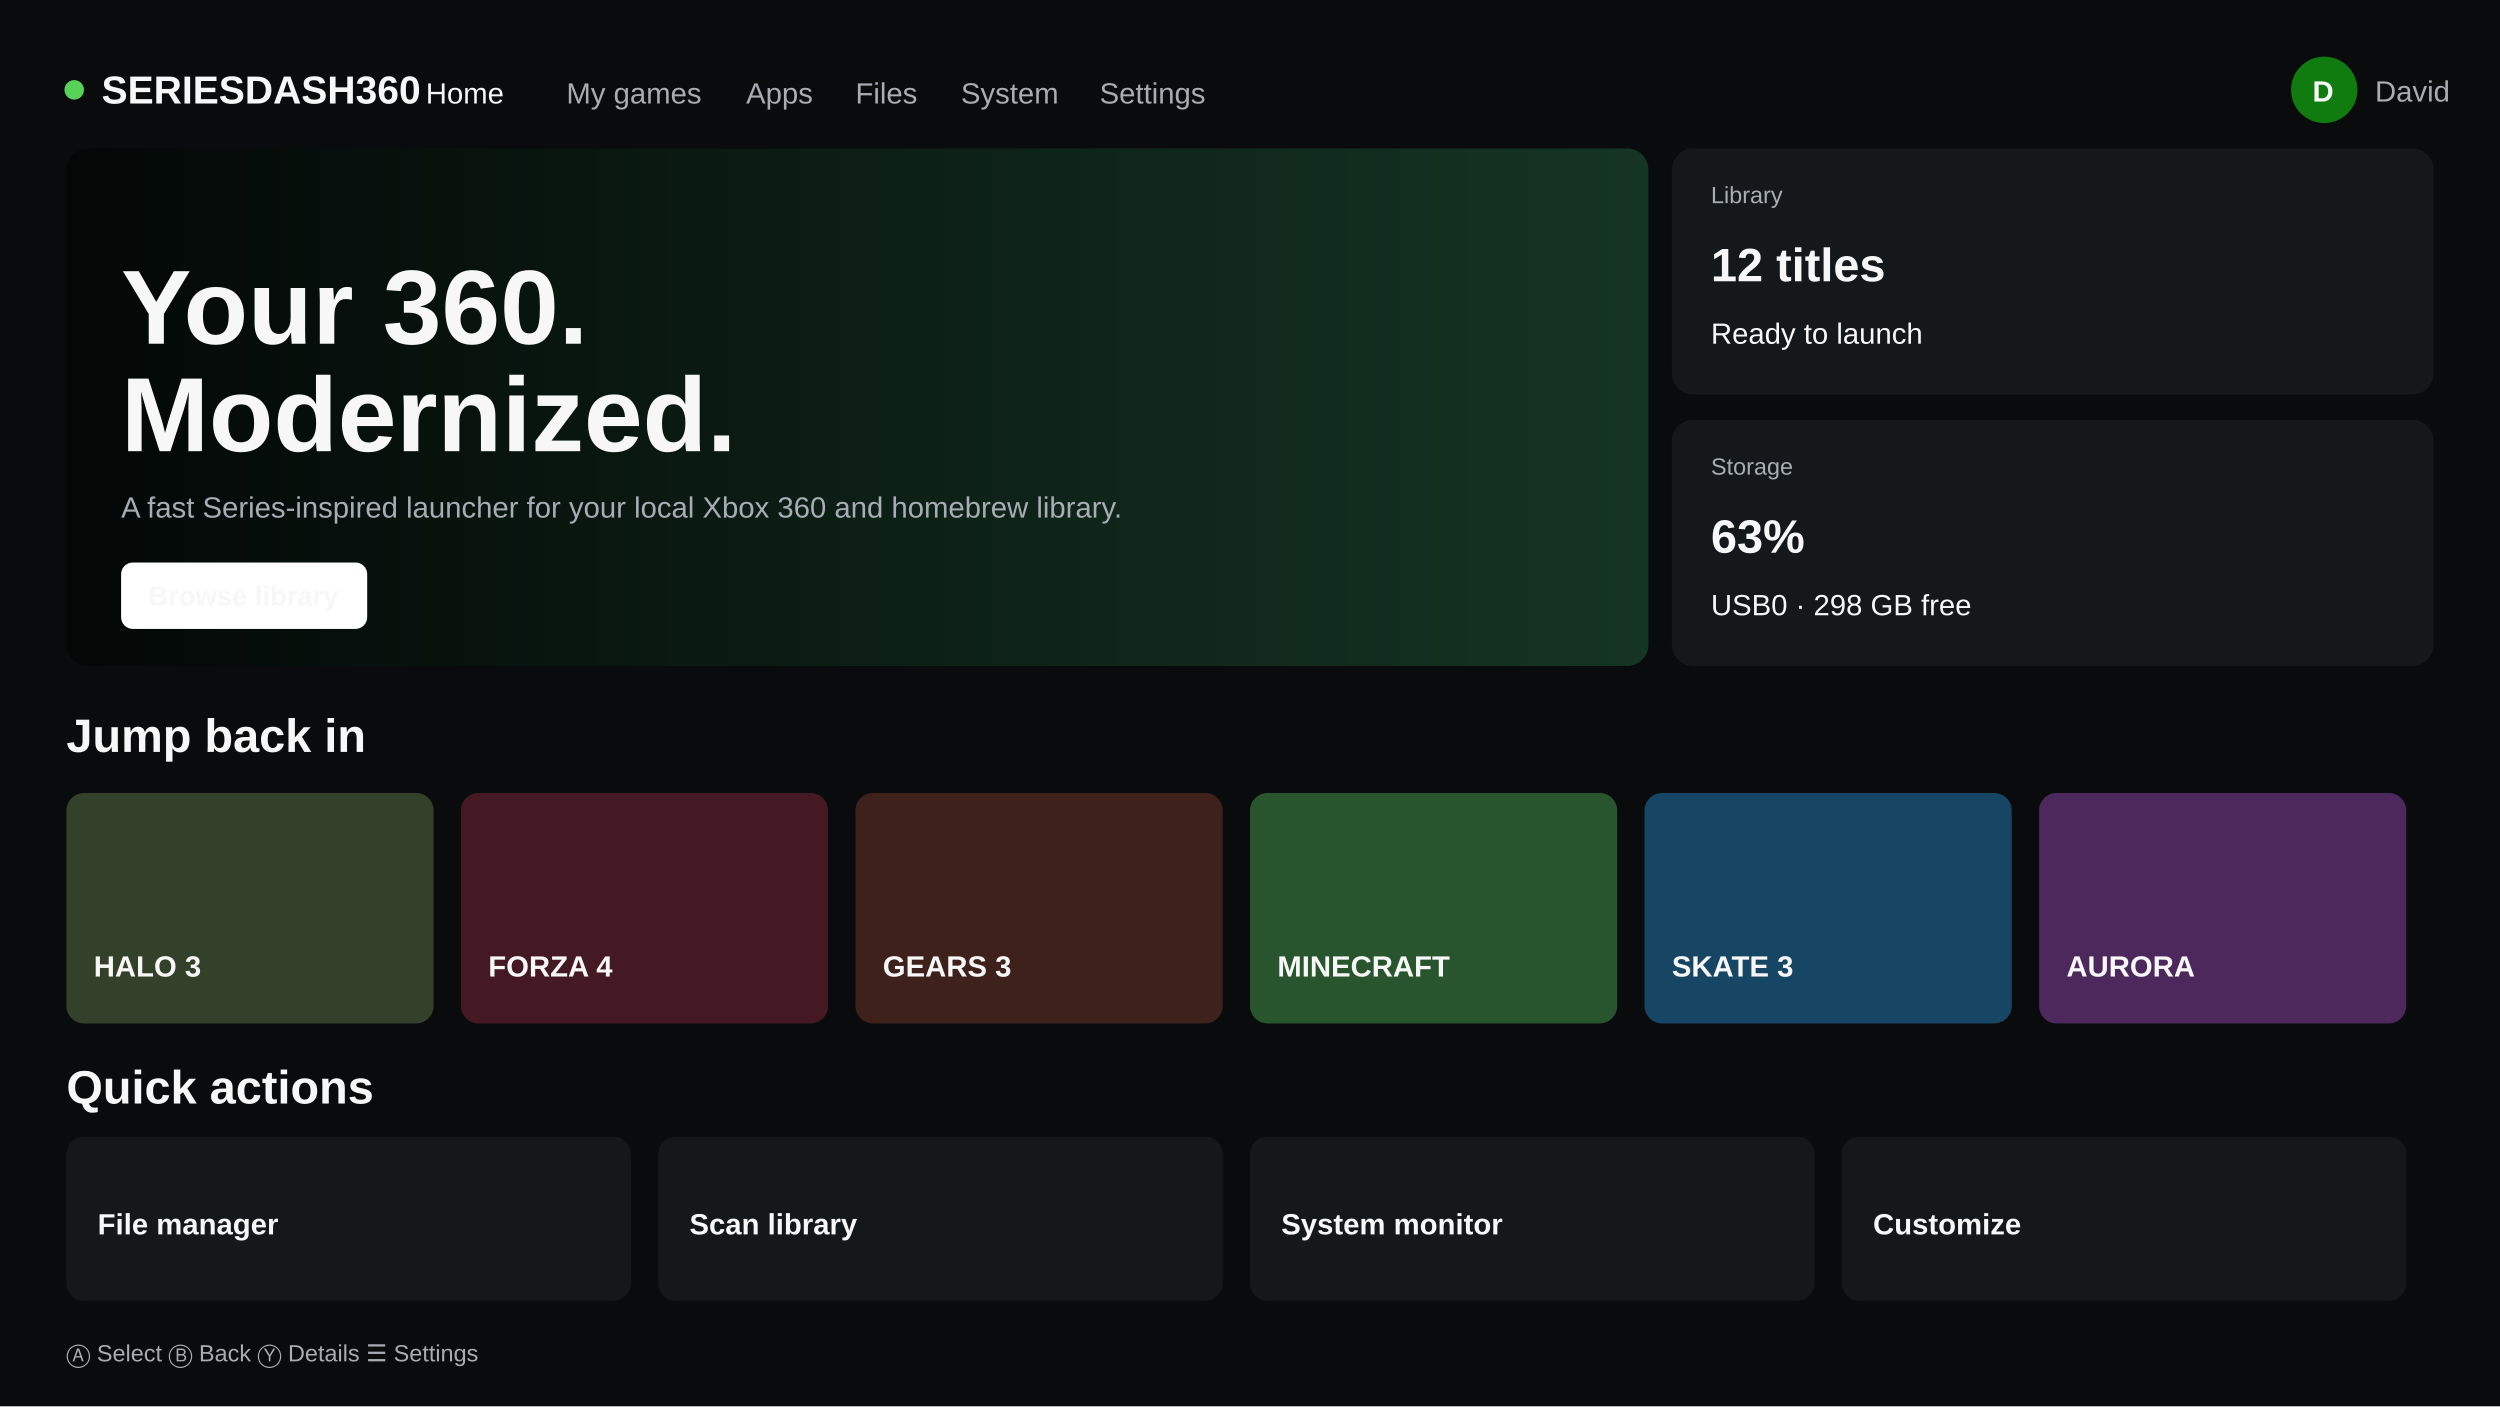
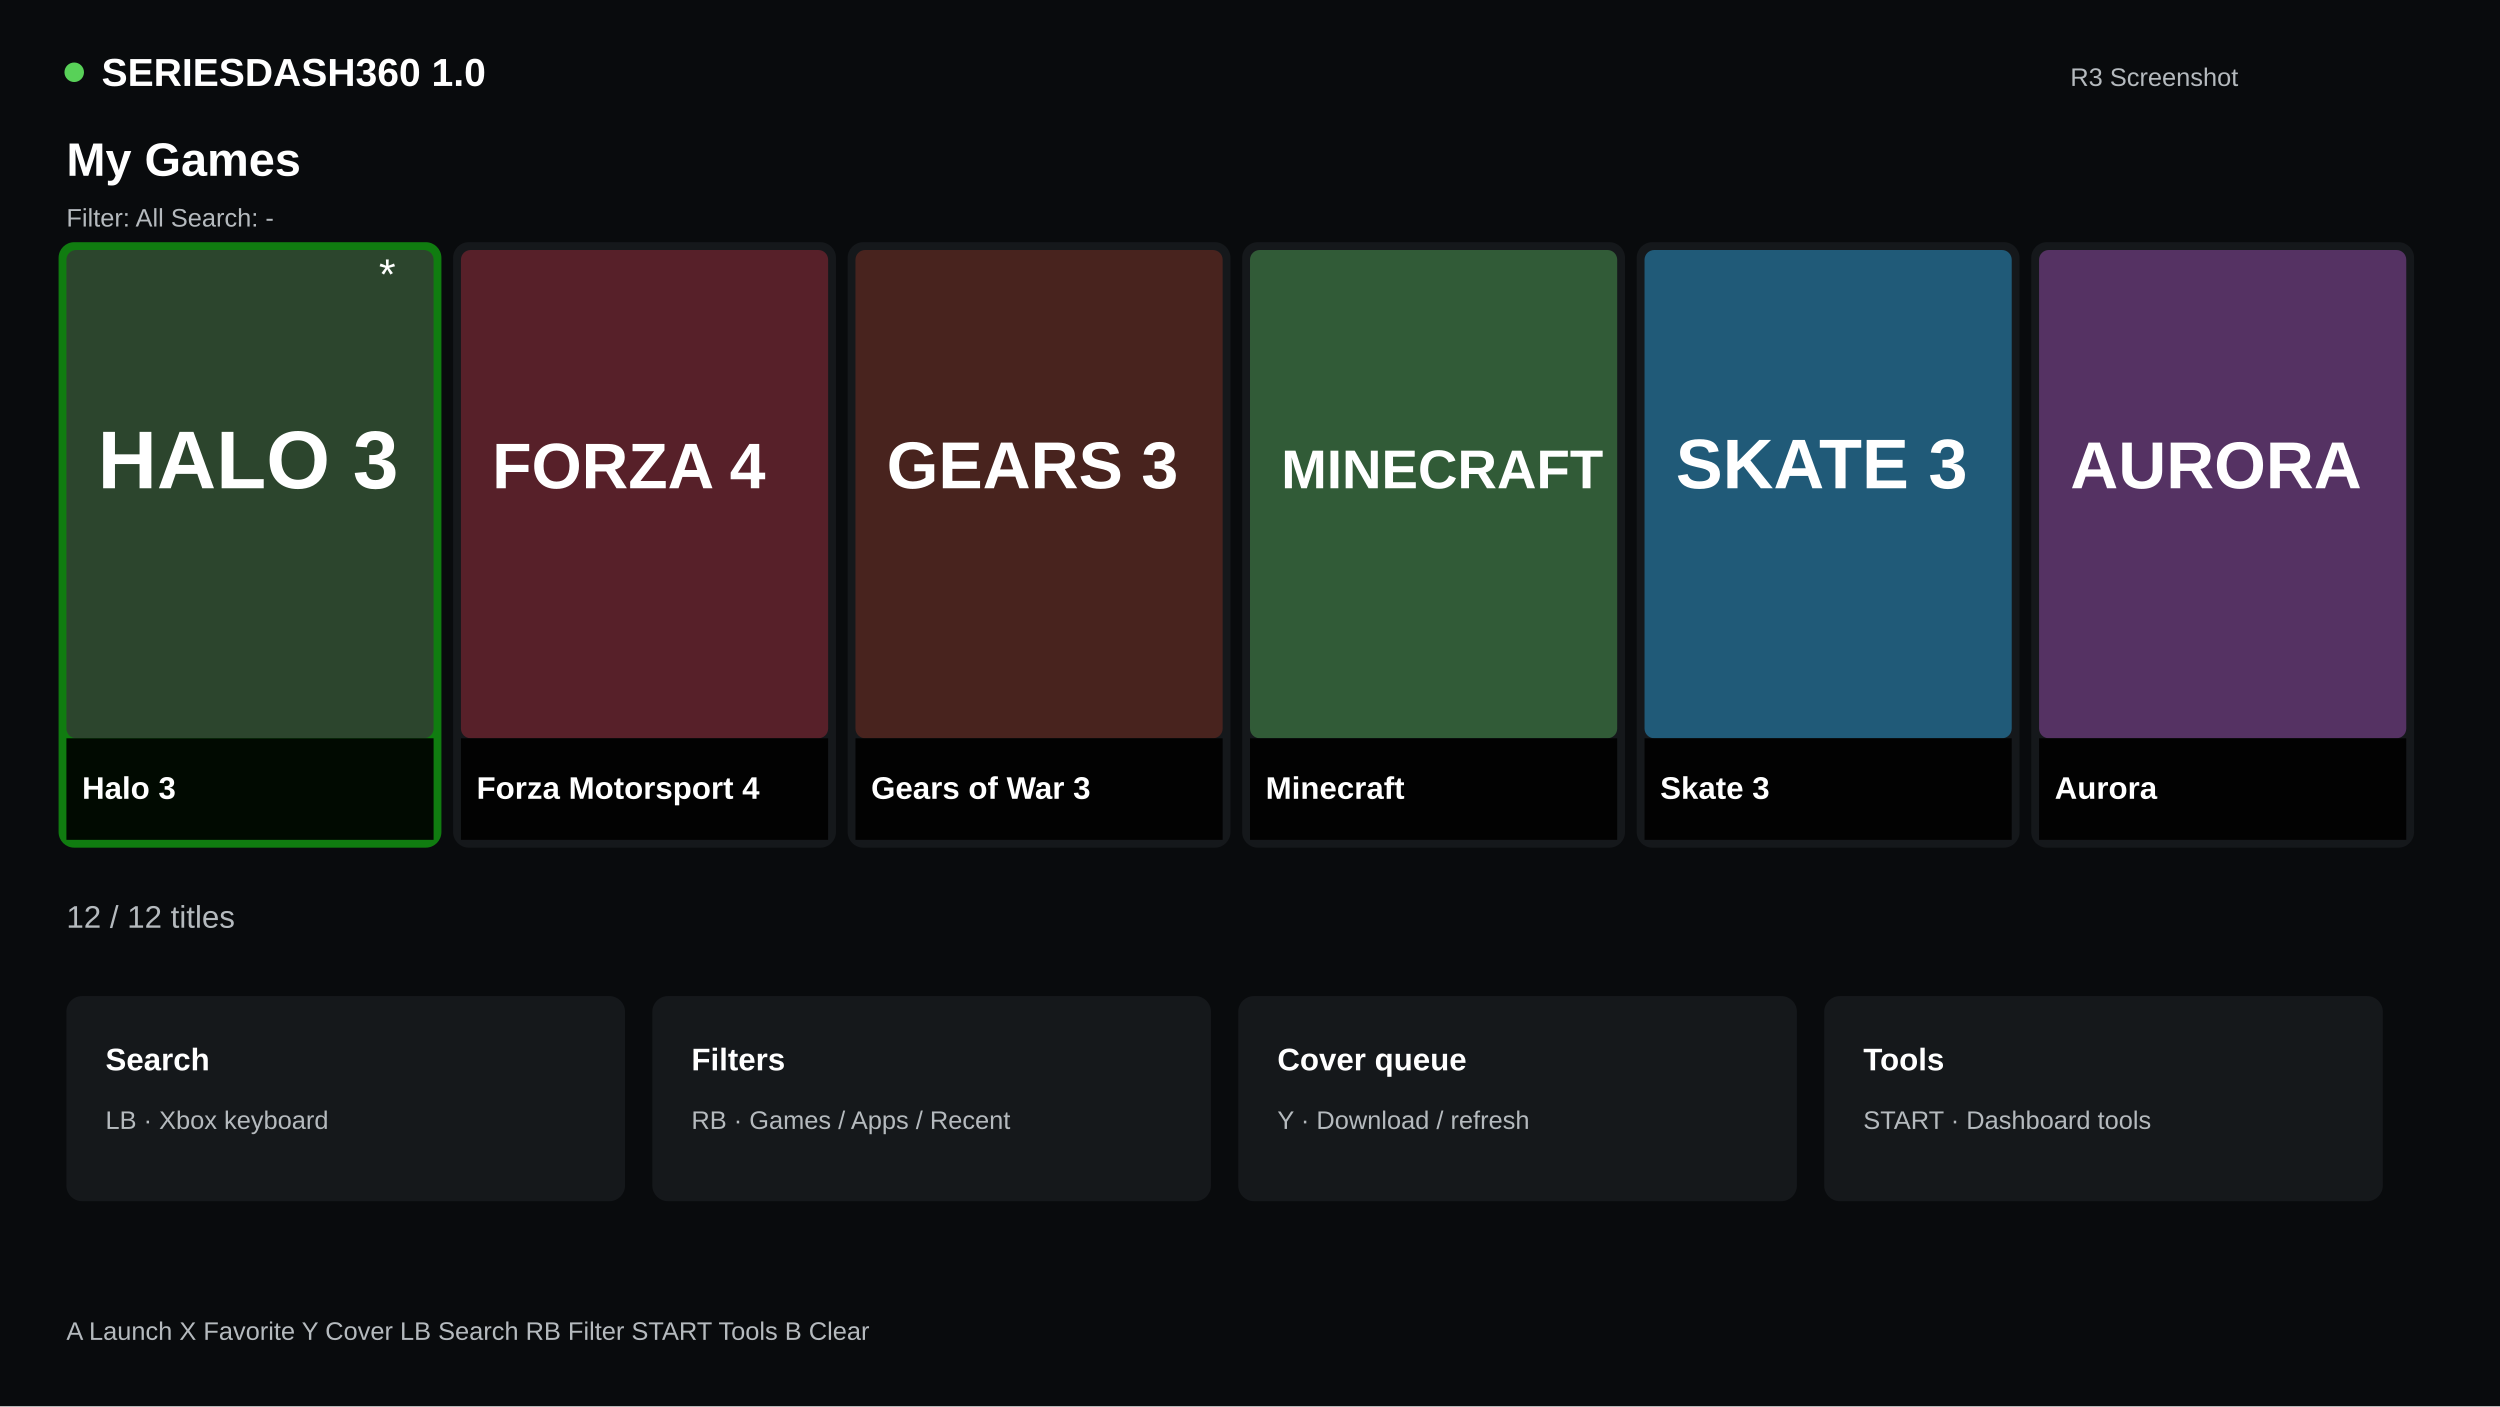
<svg xmlns="http://www.w3.org/2000/svg" width="1280" height="720" viewBox="0 0 1280 720">
-   <rect width="1280" height="720" fill="#090b0d" />
-   <style>text{font-family:Segoe UI,Arial,sans-serif;fill:#f7f7f7}.muted{fill:#a7adb3}.brand{font-weight:800}.h1{font-size:54px;font-weight:800}.h2{font-size:24px;font-weight:700}.body{font-size:15px}.small{font-size:12px}.tile{fill:#15181b}.active{fill:#202428}.green{fill:#58d158}</style>
-   <circle cx="38" cy="46" r="5" class="green" />
-   <text x="52" y="53" font-size="20" class="brand">SERIESDASH360</text>
-   <text x="218" y="53" class="body">Home</text>
-   <text x="290" y="53" class="muted body">My games</text>
-   <text x="382" y="53" class="muted body">Apps</text>
-   <text x="438" y="53" class="muted body">Files</text>
-   <text x="492" y="53" class="muted body">System</text>
-   <text x="563" y="53" class="muted body">Settings</text>
-   <circle cx="1190" cy="46" r="17" fill="#107c10" />
-   <text x="1184" y="52" font-size="15" font-weight="700">D</text>
-   <text x="1216" y="52" class="muted body">David</text>
-   <defs>
-     <linearGradient id="hero" x1="0" x2="1">
-       <stop offset="0" stop-color="#030706" />
-       <stop offset="1" stop-color="#153524" />
-     </linearGradient>
-   </defs>
-   <rect x="34" y="76" width="810" height="265" rx="11" fill="url(#hero)" />
-   <text x="62" y="176" class="h1">Your 360.</text>
-   <text x="62" y="231" class="h1">Modernized.</text>
-   <text x="62" y="265" class="muted body">A fast Series-inspired launcher for your local Xbox 360 and homebrew library.</text>
-   <rect x="62" y="288" width="126" height="34" rx="6" fill="#fff" />
-   <text x="76" y="310" fill="#111" font-size="14" font-weight="700">Browse library</text>
-   <rect x="856" y="76" width="390" height="126" rx="11" class="tile" />
-   <text x="876" y="104" class="muted small">Library</text>
-   <text x="876" y="144" class="h2">12 titles</text>
-   <text x="876" y="176" class="body">Ready to launch</text>
-   <rect x="856" y="215" width="390" height="126" rx="11" class="tile" />
-   <text x="876" y="243" class="muted small">Storage</text>
-   <text x="876" y="283" class="h2">63%</text>
-   <text x="876" y="315" class="body">USB0 · 298 GB free</text>
-   <text x="34" y="385" class="h2">Jump back in</text>
-   <rect x="34" y="406" width="188" height="118" rx="9" fill="#33402a" />
-   <text x="48" y="500" font-size="15" font-weight="700">HALO 3</text>
-   <rect x="236" y="406" width="188" height="118" rx="9" fill="#451923" />
-   <text x="250" y="500" font-size="15" font-weight="700">FORZA 4</text>
-   <rect x="438" y="406" width="188" height="118" rx="9" fill="#3e211b" />
-   <text x="452" y="500" font-size="15" font-weight="700">GEARS 3</text>
-   <rect x="640" y="406" width="188" height="118" rx="9" fill="#28552d" />
-   <text x="654" y="500" font-size="15" font-weight="700">MINECRAFT</text>
-   <rect x="842" y="406" width="188" height="118" rx="9" fill="#174664" />
-   <text x="856" y="500" font-size="15" font-weight="700">SKATE 3</text>
-   <rect x="1044" y="406" width="188" height="118" rx="9" fill="#4c285d" />
-   <text x="1058" y="500" font-size="15" font-weight="700">AURORA</text>
-   <text x="34" y="565" class="h2">Quick actions</text>
-   <rect x="34" y="582" width="289" height="84" rx="9" class="tile" />
-   <text x="50" y="632" font-size="15" font-weight="700">File manager</text>
-   <rect x="337" y="582" width="289" height="84" rx="9" class="tile" />
-   <text x="353" y="632" font-size="15" font-weight="700">Scan library</text>
-   <rect x="640" y="582" width="289" height="84" rx="9" class="tile" />
-   <text x="656" y="632" font-size="15" font-weight="700">System monitor</text>
-   <rect x="943" y="582" width="289" height="84" rx="9" class="tile" />
-   <text x="959" y="632" font-size="15" font-weight="700">Customize</text>
-   <text x="34" y="697" class="muted small">Ⓐ Select     Ⓑ Back     Ⓨ Details     ☰ Settings</text>
+   <rect width="1280" height="720" fill="#090B0D" />
+   <style>text{font-family:Segoe UI,Arial,sans-serif;fill:#fff}.m{fill:#B5BABE}.h{font-size:24px;font-weight:700}.b{font-size:16px}.s{font-size:13px}.panel{fill:#15181B}.accent{fill:#107C10}</style>
+   <circle cx="38" cy="37" r="5" fill="#58D158" />
+   <text x="52" y="44" font-size="20" font-weight="800">SERIESDASH360  1.0</text>
+   <text x="1060" y="44" class="m s">R3 Screenshot</text>
+   <text x="34" y="90" class="h">My Games</text>
+   <text x="34" y="116" class="m s">Filter: All   Search: -</text>
+   <rect x="30" y="124" width="196" height="310" rx="8" fill="#107C10" />
+   <rect x="34" y="128" width="188" height="250" rx="5" fill="#2C452D" />
+   <text x="50" y="250" font-size="42" font-weight="800">HALO 3</text>
+   <rect x="34" y="378" width="188" height="52" fill="#000" opacity=".92" />
+   <text x="42" y="409" class="b" font-weight="700">Halo 3</text>
+   <text x="194" y="148" fill="#FFD700" font-size="22">*</text>
+   <rect x="232" y="124" width="196" height="310" rx="8" class="panel" />
+   <rect x="236" y="128" width="188" height="250" rx="5" fill="#572029" />
+   <text x="252" y="250" font-size="33" font-weight="800">FORZA 4</text>
+   <rect x="236" y="378" width="188" height="52" fill="#000" opacity=".92" />
+   <text x="244" y="409" class="b" font-weight="700">Forza Motorsport 4</text>
+   <rect x="434" y="124" width="196" height="310" rx="8" class="panel" />
+   <rect x="438" y="128" width="188" height="250" rx="5" fill="#48231E" />
+   <text x="454" y="250" font-size="34" font-weight="800">GEARS 3</text>
+   <rect x="438" y="378" width="188" height="52" fill="#000" opacity=".92" />
+   <text x="446" y="409" class="b" font-weight="700">Gears of War 3</text>
+   <rect x="636" y="124" width="196" height="310" rx="8" class="panel" />
+   <rect x="640" y="128" width="188" height="250" rx="5" fill="#315B37" />
+   <text x="656" y="250" font-size="28" font-weight="800">MINECRAFT</text>
+   <rect x="640" y="378" width="188" height="52" fill="#000" opacity=".92" />
+   <text x="648" y="409" class="b" font-weight="700">Minecraft</text>
+   <rect x="838" y="124" width="196" height="310" rx="8" class="panel" />
+   <rect x="842" y="128" width="188" height="250" rx="5" fill="#205A78" />
+   <text x="858" y="250" font-size="36" font-weight="800">SKATE 3</text>
+   <rect x="842" y="378" width="188" height="52" fill="#000" opacity=".92" />
+   <text x="850" y="409" class="b" font-weight="700">Skate 3</text>
+   <rect x="1040" y="124" width="196" height="310" rx="8" class="panel" />
+   <rect x="1044" y="128" width="188" height="250" rx="5" fill="#553263" />
+   <text x="1060" y="250" font-size="34" font-weight="800">AURORA</text>
+   <rect x="1044" y="378" width="188" height="52" fill="#000" opacity=".92" />
+   <text x="1052" y="409" class="b" font-weight="700">Aurora</text>
+   <text x="34" y="475" class="m b">12 / 12 titles</text>
+   <rect x="34" y="510" width="286" height="105" rx="8" class="panel" />
+   <text x="54" y="548" class="b" font-weight="700">Search</text>
+   <text x="54" y="578" class="m s">LB · Xbox keyboard</text>
+   <rect x="334" y="510" width="286" height="105" rx="8" class="panel" />
+   <text x="354" y="548" class="b" font-weight="700">Filters</text>
+   <text x="354" y="578" class="m s">RB · Games / Apps / Recent</text>
+   <rect x="634" y="510" width="286" height="105" rx="8" class="panel" />
+   <text x="654" y="548" class="b" font-weight="700">Cover queue</text>
+   <text x="654" y="578" class="m s">Y · Download / refresh</text>
+   <rect x="934" y="510" width="286" height="105" rx="8" class="panel" />
+   <text x="954" y="548" class="b" font-weight="700">Tools</text>
+   <text x="954" y="578" class="m s">START · Dashboard tools</text>
+   <text x="34" y="686" class="m s">A Launch   X Favorite   Y Cover   LB Search   RB Filter   START Tools   B Clear</text>
</svg>
